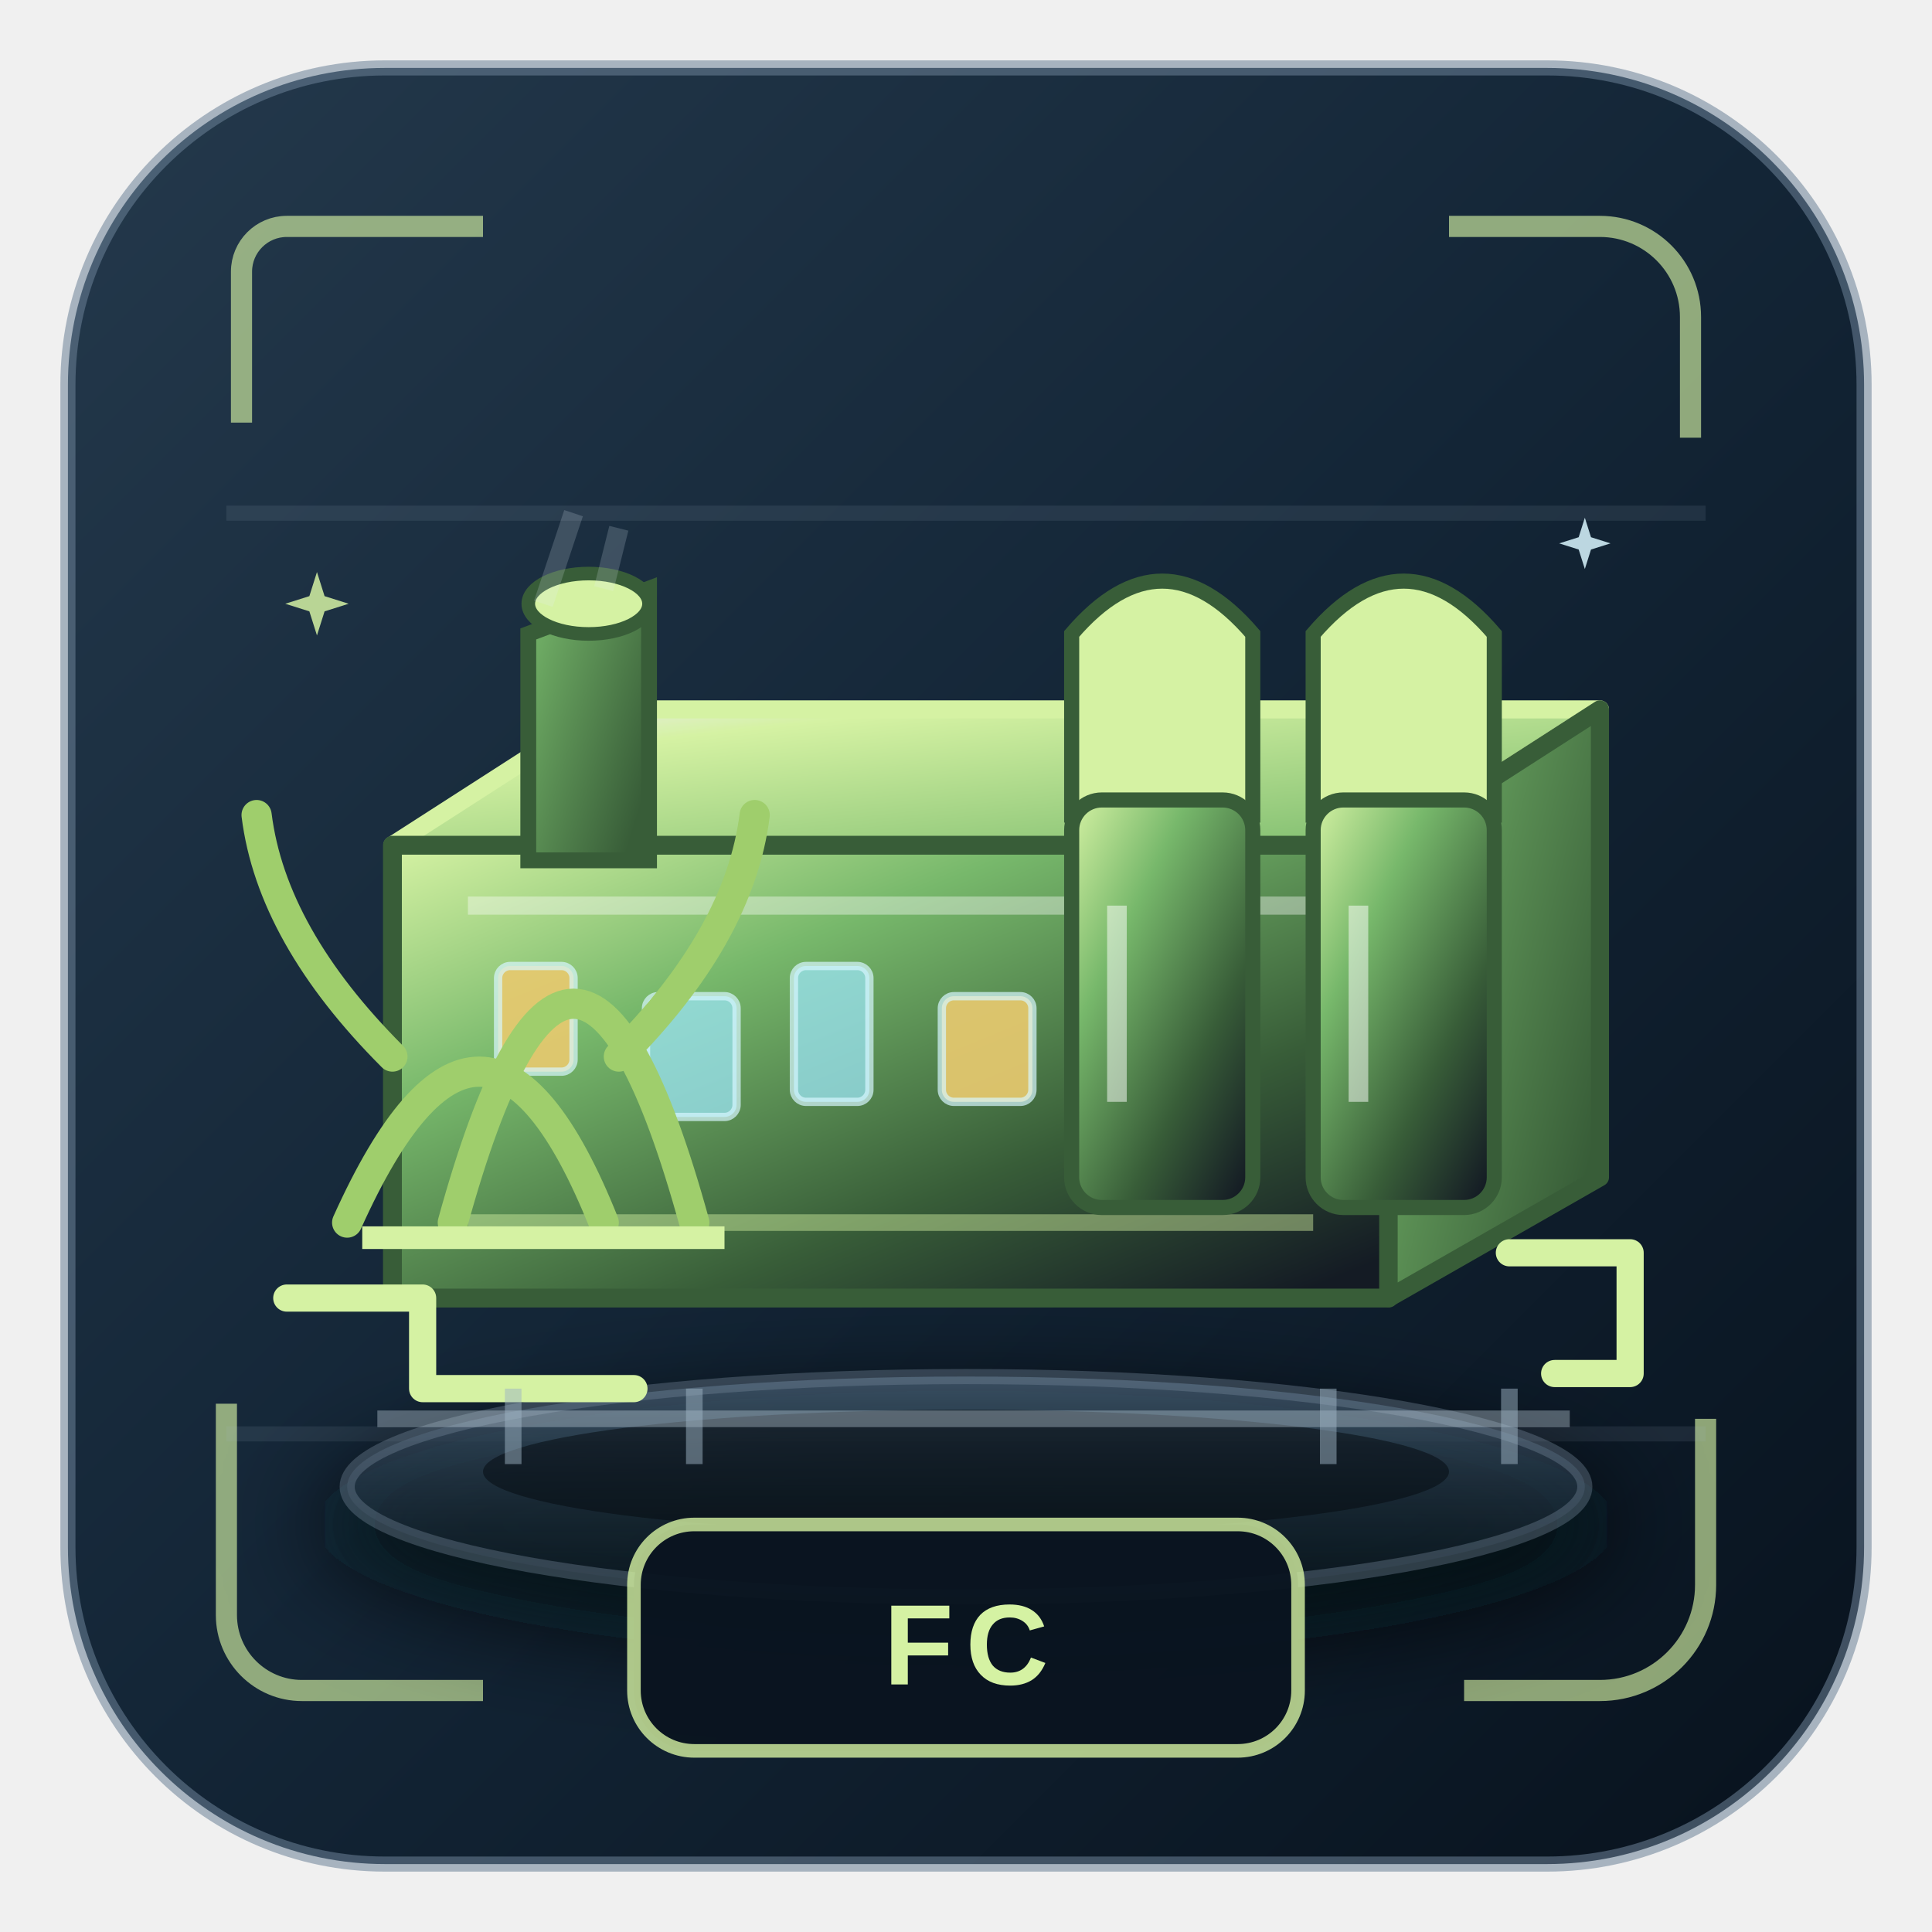
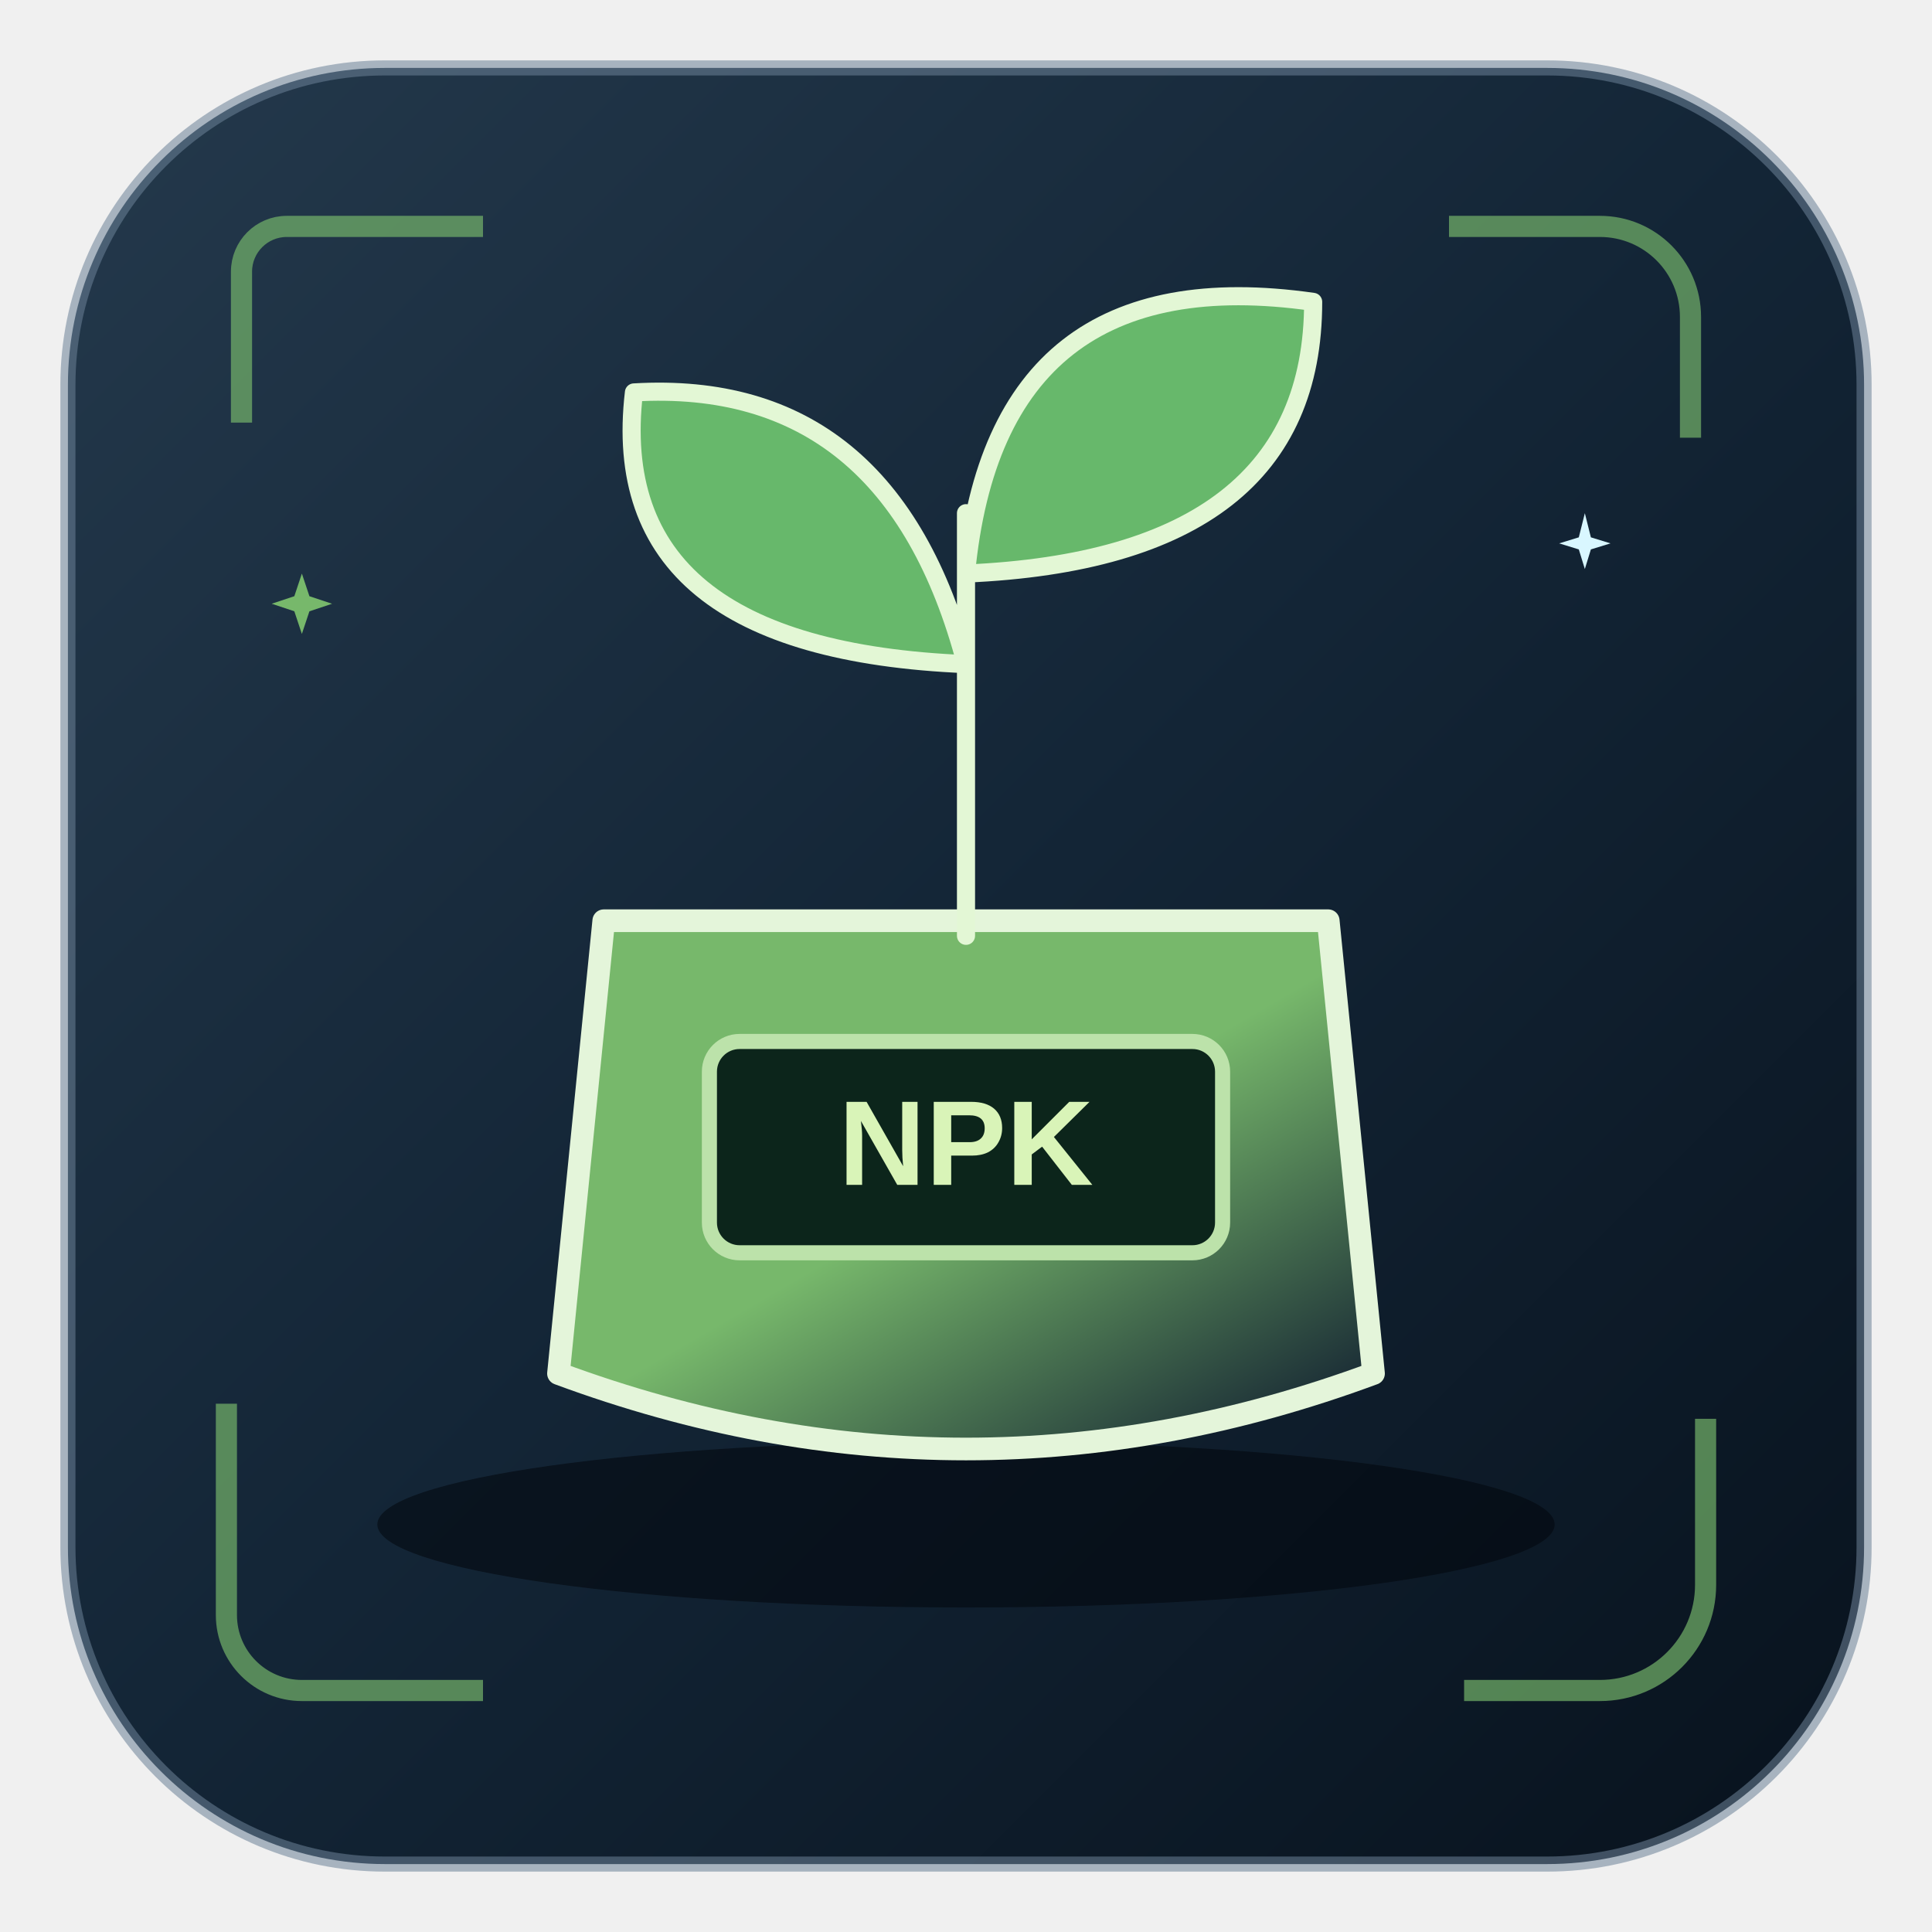
- <svg xmlns="http://www.w3.org/2000/svg" width="128" height="128" viewBox="0 0 128 128" role="img" aria-labelledby="omega-fertilizer-chemical-plant-title omega-fertilizer-chemical-plant-desc" data-omega-icon-kind="factory" data-omega-icon-id="FERTILIZER_CHEMICAL_PLANT">
+ <svg xmlns="http://www.w3.org/2000/svg" width="128" height="128" viewBox="0 0 128 128" role="img" aria-labelledby="omega-fertilizer-chemical-plant-title omega-fertilizer-chemical-plant-desc" data-omega-icon-kind="factory" data-omega-icon-id="FERTILIZER_CHEMICAL_PLANT" data-omega-icon-motif="fertilizer-sprout">
  <defs>
-     <linearGradient id="omega-fertilizer-chemical-plant-bg" x1="0" y1="0" x2="1" y2="1">
+     <linearGradient id="fertilizer-chemical-plant-bg" x1="0" y1="0" x2="1" y2="1">
      <stop offset="0" stop-color="#24394c" />
      <stop offset=".5" stop-color="#132536" />
      <stop offset="1" stop-color="#08121d" />
    </linearGradient>
-     <linearGradient id="omega-fertilizer-chemical-plant-metal" x1="0" y1="0" x2=".9" y2="1">
-       <stop offset="0" stop-color="#d5f2a3" />
-       <stop offset=".32" stop-color="#77b86b" />
-       <stop offset=".7" stop-color="#385d38" />
-       <stop offset="1" stop-color="#141b24" />
+     <linearGradient id="fertilizer-chemical-plant-accent" x1="0" y1="0" x2=".9" y2="1">
+       <stop offset="0" stop-color="#77b86b" />
+       <stop offset=".52" stop-color="#77b86b" />
+       <stop offset="1" stop-color="#142332" />
    </linearGradient>
-     <linearGradient id="omega-fertilizer-chemical-plant-top" x1="0" y1="0" x2="1" y2="1">
-       <stop offset="0" stop-color="#ffffff" stop-opacity=".9" />
-       <stop offset=".22" stop-color="#d5f2a3" />
-       <stop offset="1" stop-color="#77b86b" />
-     </linearGradient>
-     <linearGradient id="omega-fertilizer-chemical-plant-side" x1="0" y1="0" x2="1" y2=".7">
-       <stop offset="0" stop-color="#77b86b" />
-       <stop offset="1" stop-color="#385d38" />
-     </linearGradient>
-     <linearGradient id="omega-fertilizer-chemical-plant-floor" x1="0" y1="0" x2="0" y2="1">
-       <stop offset="0" stop-color="#41576b" stop-opacity=".85" />
-       <stop offset="1" stop-color="#172534" stop-opacity=".25" />
-     </linearGradient>
-     <filter id="omega-fertilizer-chemical-plant-shadow" x="-40%" y="-40%" width="180%" height="200%">
-       <feGaussianBlur stdDeviation="3.1" />
-     </filter>
  </defs>
-   <rect x="4.5" y="4.5" width="119" height="119" rx="21" fill="url(#omega-fertilizer-chemical-plant-bg)" stroke="#6b8297" stroke-opacity=".55" stroke-width="1" />
-   <path d="M16 28V18a3 3 0 0 1 3-3h13M96 15h10a6 6 0 0 1 6 6v8M15 93v14a5 5 0 0 0 5 5h12M97 112h9a7 7 0 0 0 7-7V94" fill="none" stroke="#d5f2a3" stroke-opacity=".65" stroke-width="1.4" />
-   <path d="M15 34H113M15 95H113" stroke="#a5bac8" stroke-opacity=".11" />
-   <ellipse cx="64" cy="101" rx="43" ry="8.8" fill="#02070d" opacity=".7" filter="url(#omega-fertilizer-chemical-plant-shadow)" />
-   <ellipse cx="64" cy="98.5" rx="41" ry="7.3" fill="url(#omega-fertilizer-chemical-plant-floor)" stroke="#75889a" stroke-opacity=".38" />
-   <ellipse cx="64" cy="97.5" rx="32" ry="4.1" fill="#030a10" opacity=".52" />
-   <g stroke-linejoin="round">
-     <path d="M26 56 40 47 106 47 92 56Z" fill="url(#omega-fertilizer-chemical-plant-top)" stroke="#d5f2a3" stroke-width="1.2" />
-     <path d="M26 56 92 56 92 86 26 86Z" fill="url(#omega-fertilizer-chemical-plant-metal)" stroke="#385d38" stroke-width="1.25" />
-     <path d="M92 56 106 47 106 78 92 86Z" fill="url(#omega-fertilizer-chemical-plant-side)" stroke="#385d38" stroke-width="1.2" />
-     <path d="M31 60H87" stroke="#fff" stroke-opacity=".38" stroke-width="1.2" />
-     <path d="M31 81H87" stroke="#d5f2a3" stroke-opacity=".45" stroke-width="1.1" />
+   <rect x="4.5" y="4.5" width="119" height="119" rx="21" fill="url(#fertilizer-chemical-plant-bg)" stroke="#6b8297" stroke-opacity=".55" />
+   <path d="M16 28V18a3 3 0 0 1 3-3h13M96 15h10a6 6 0 0 1 6 6v8M15 93v14a5 5 0 0 0 5 5h12M97 112h9a7 7 0 0 0 7-7V94" fill="none" stroke="#77b86b" stroke-opacity=".68" stroke-width="1.4" />
+   <ellipse cx="64" cy="101" rx="39" ry="5.5" fill="#02070d" opacity=".58" />
+   <g stroke-linecap="round" stroke-linejoin="round">
+     <path d="M40 61H88L91 91Q64 101 37 91Z" fill="url(#fertilizer-chemical-plant-accent)" stroke="#e4f5da" stroke-width="1.5" />
+     <rect x="47" y="69" width="34" height="14" rx="2" fill="#0c251b" stroke="#bce2aa" />
+     <text x="64" y="78.5" text-anchor="middle" fill="#d9f4b8" font-size="8" font-family="Arial,sans-serif" font-weight="900">NPK</text>
+     <path d="M64 62V34M64 44Q40 43 42 26 59 25 64 44ZM64 38Q66 17 87 20 87 37 64 38Z" stroke="#e3f7d5" fill="#67b86b" stroke-width="1.2" />
  </g>
-   <rect x="33.0" y="64" width="5" height="7" rx=".8" fill="#e6c96f" fill-opacity=".92" stroke="#d7f7ff" stroke-opacity=".7" stroke-width=".55" />
-   <rect x="42.8" y="66" width="6" height="8" rx=".8" fill="#9be4f3" fill-opacity=".75" stroke="#d7f7ff" stroke-opacity=".7" stroke-width=".55" />
-   <rect x="52.6" y="64" width="5" height="9" rx=".8" fill="#9be4f3" fill-opacity=".75" stroke="#d7f7ff" stroke-opacity=".7" stroke-width=".55" />
-   <rect x="62.4" y="66" width="6" height="7" rx=".8" fill="#e6c96f" fill-opacity=".92" stroke="#d7f7ff" stroke-opacity=".7" stroke-width=".55" />
-   <rect x="72.2" y="64" width="5" height="8" rx=".8" fill="#9be4f3" fill-opacity=".75" stroke="#d7f7ff" stroke-opacity=".7" stroke-width=".55" />
-   <path d="M35 57V42L43 39V57Z" fill="url(#omega-fertilizer-chemical-plant-side)" stroke="#385d38" stroke-width="1.05" />
-   <ellipse cx="39" cy="40" rx="4" ry="2" fill="#d5f2a3" stroke="#385d38" stroke-width=".9" />
-   <path d="M36 40l2-6M40 39l1-4" stroke="#e7f3fb" stroke-opacity=".18" stroke-width="1.3" />
-   <path d="M71 54V42Q77 35 83 42V54Z" fill="#d5f2a3" stroke="#385d38" stroke-width="1" />
-   <rect x="71" y="53" width="12" height="27" rx="2" fill="url(#omega-fertilizer-chemical-plant-metal)" stroke="#385d38" stroke-width="1" />
-   <path d="M74 60V73" stroke="#fff" stroke-opacity=".5" stroke-width="1.3" />
-   <path d="M87 54V42Q93 35 99 42V54Z" fill="#d5f2a3" stroke="#385d38" stroke-width="1" />
-   <rect x="87" y="53" width="12" height="27" rx="2" fill="url(#omega-fertilizer-chemical-plant-metal)" stroke="#385d38" stroke-width="1" />
-   <path d="M90 60V73" stroke="#fff" stroke-opacity=".5" stroke-width="1.3" />
-   <path d="M23 81q9-20 17 0M30 81q8-29 16 0M26 70q-8-8-9-16M41 70q8-8 9-16" fill="none" stroke="#9fce6c" stroke-width="2" stroke-linecap="round" />
-   <path d="M24 82h24" stroke="#d5f2a3" stroke-width="1.5" />
-   <path d="M19 86H28V92H42M100 83H108V91H103" fill="none" stroke="#d5f2a3" stroke-width="1.8" stroke-linecap="round" stroke-linejoin="round" />
-   <path d="M25 94H104" stroke="#d2e3ed" stroke-opacity=".35" stroke-width="1.1" />
-   <path d="M34 92V97M46 92V97M88 92V97M100 92V97" stroke="#9eb4c4" stroke-opacity=".5" stroke-width="1.1" />
-   <rect x="42" y="101" width="44" height="15" rx="4" fill="#0a1420" fill-opacity=".95" stroke="#d5f2a3" stroke-opacity=".8" stroke-width=".9" />
-   <text x="64" y="111.6" text-anchor="middle" font-family="Arial,Helvetica,sans-serif" font-size="7.6" font-weight="800" letter-spacing=".8" fill="#d5f2a3">FC</text>
-   <path d="M21 37.9L21.504 39.496 23.1 40 21.504 40.504 21 42.1 20.496 40.504 18.9 40 20.496 39.496Z" fill="#d5f2a3" opacity=".85" />
-   <path d="M105 34.3L105.408 35.592 106.7 36 105.408 36.408 105 37.7 104.592 36.408 103.3 36 104.592 35.592Z" fill="#d9f7ff" opacity=".85" />
+   <path d="M20 38 20.5 39.5 22 40 20.5 40.5 20 42 19.5 40.5 18 40 19.5 39.5Z" fill="#77b86b" />
+   <path d="M105 34 105.4 35.6 106.7 36 105.4 36.4 105 37.7 104.6 36.4 103.3 36 104.6 35.6Z" fill="#d9f7ff" />
</svg>
